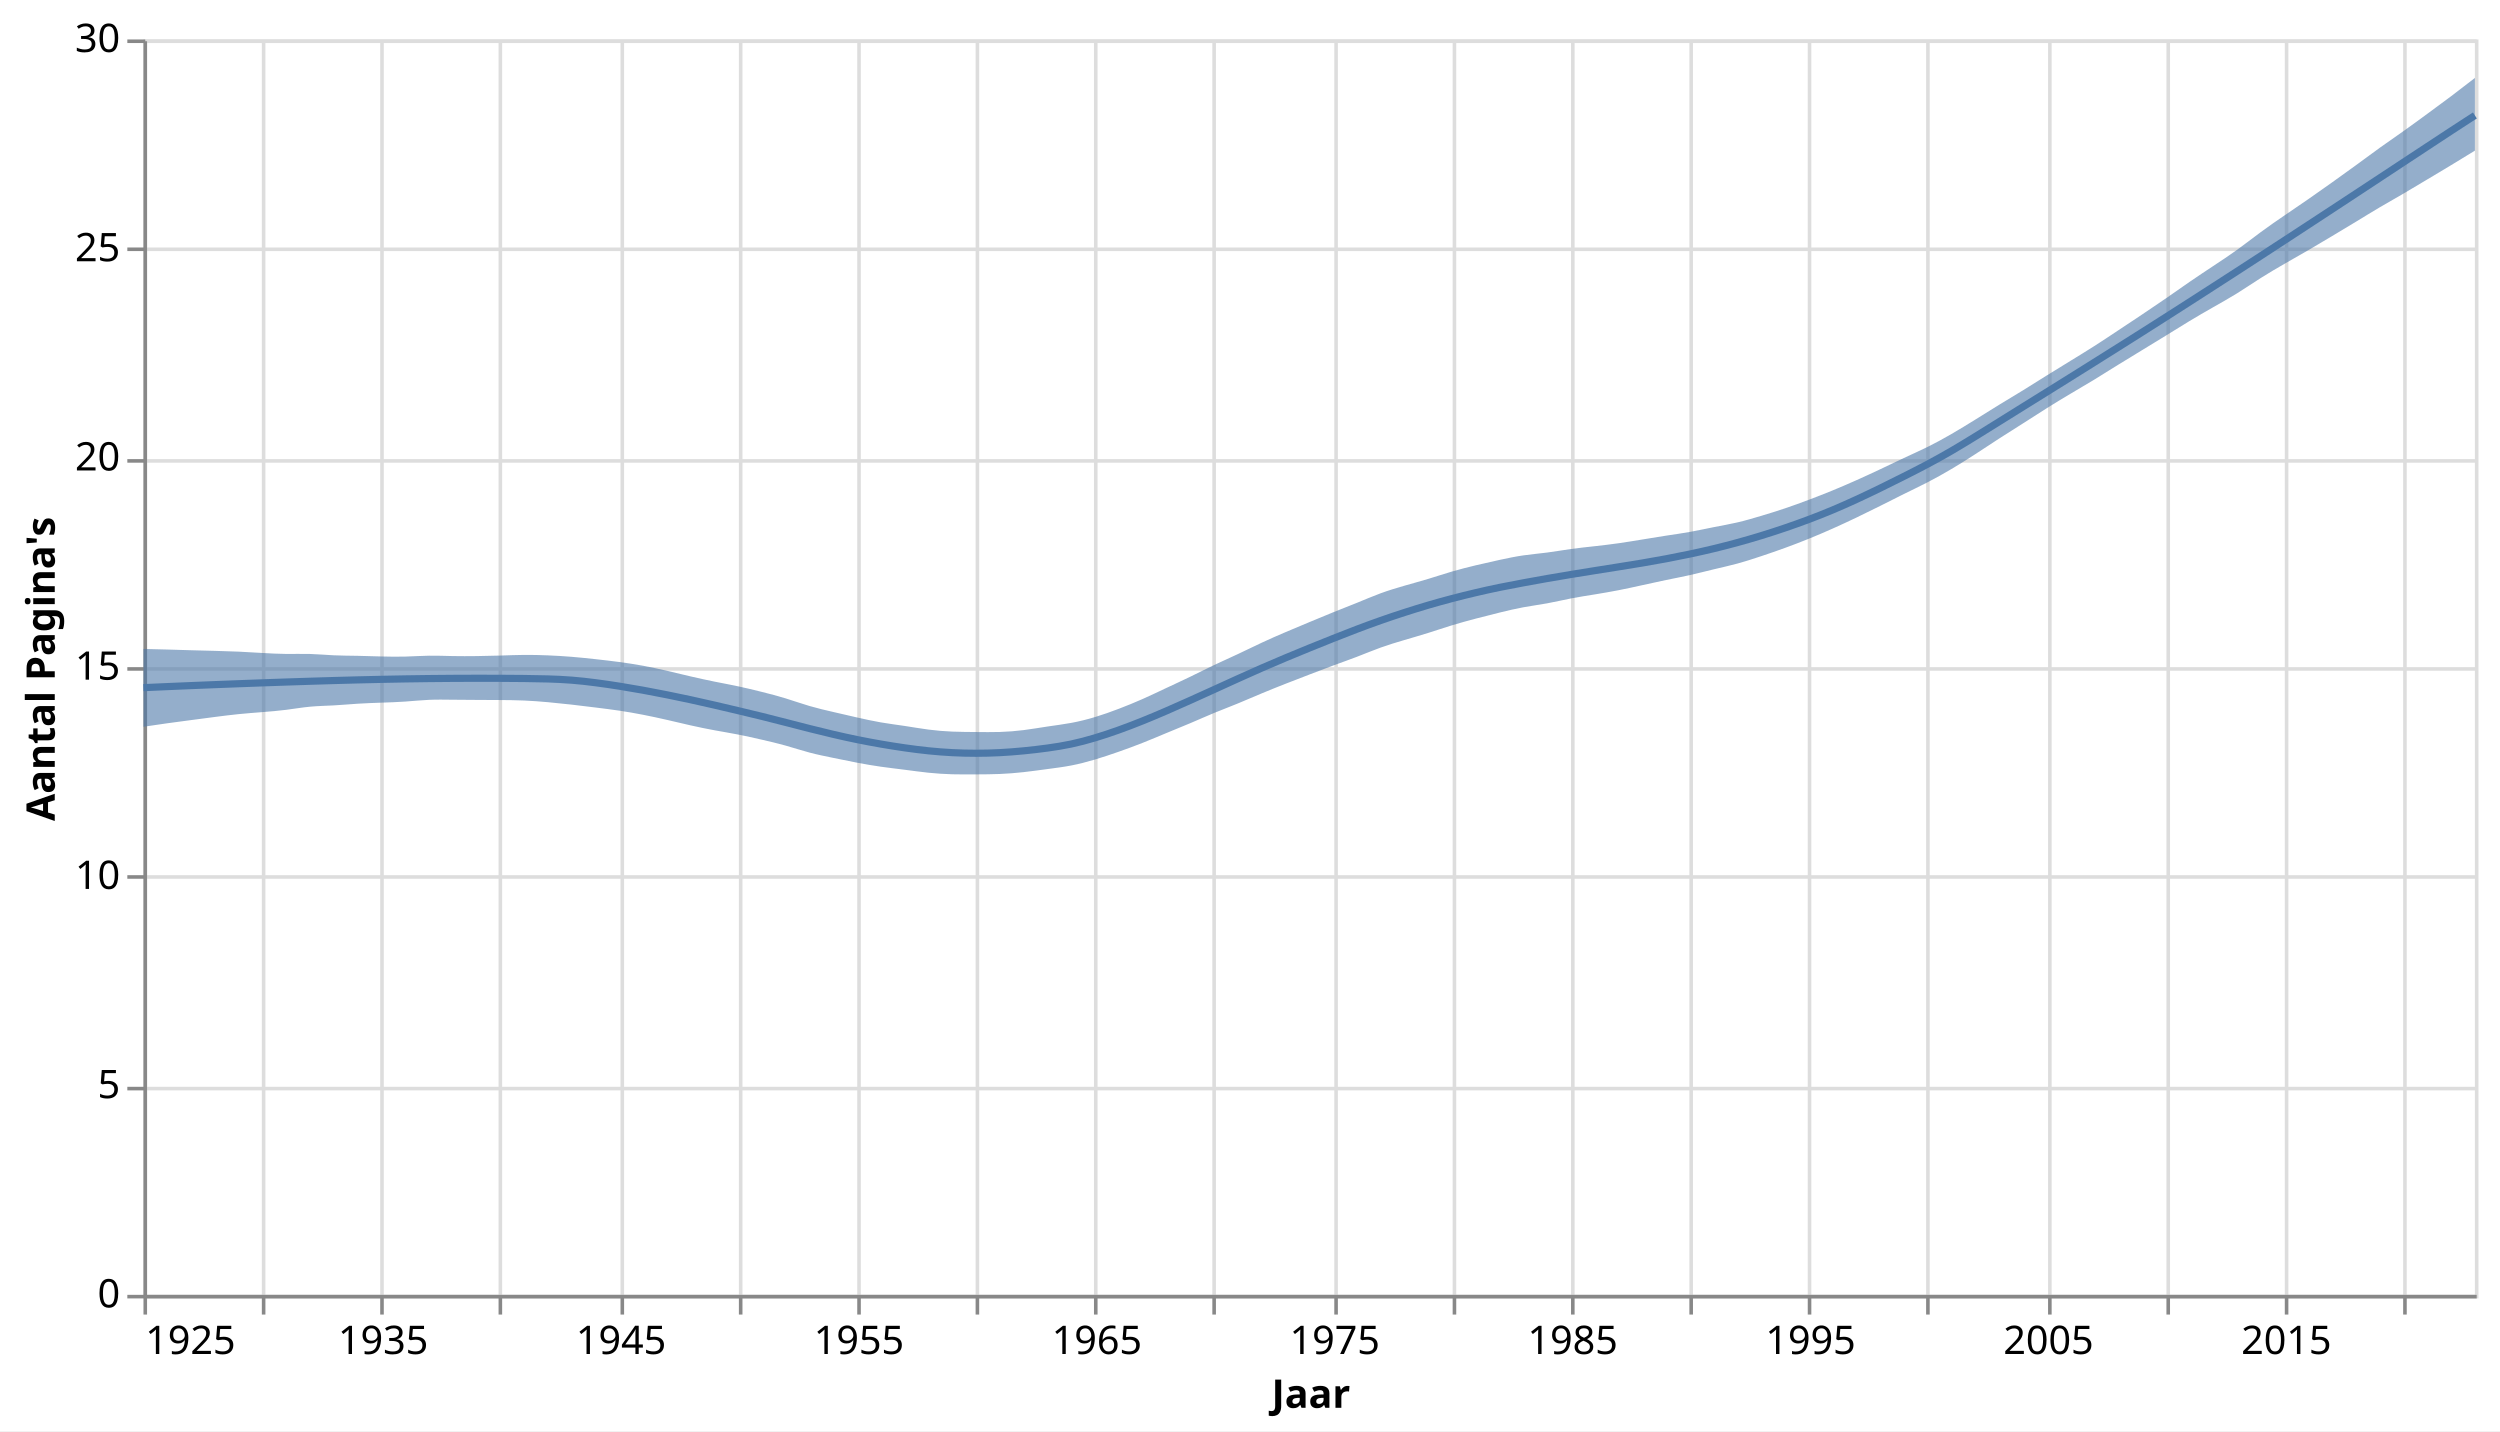
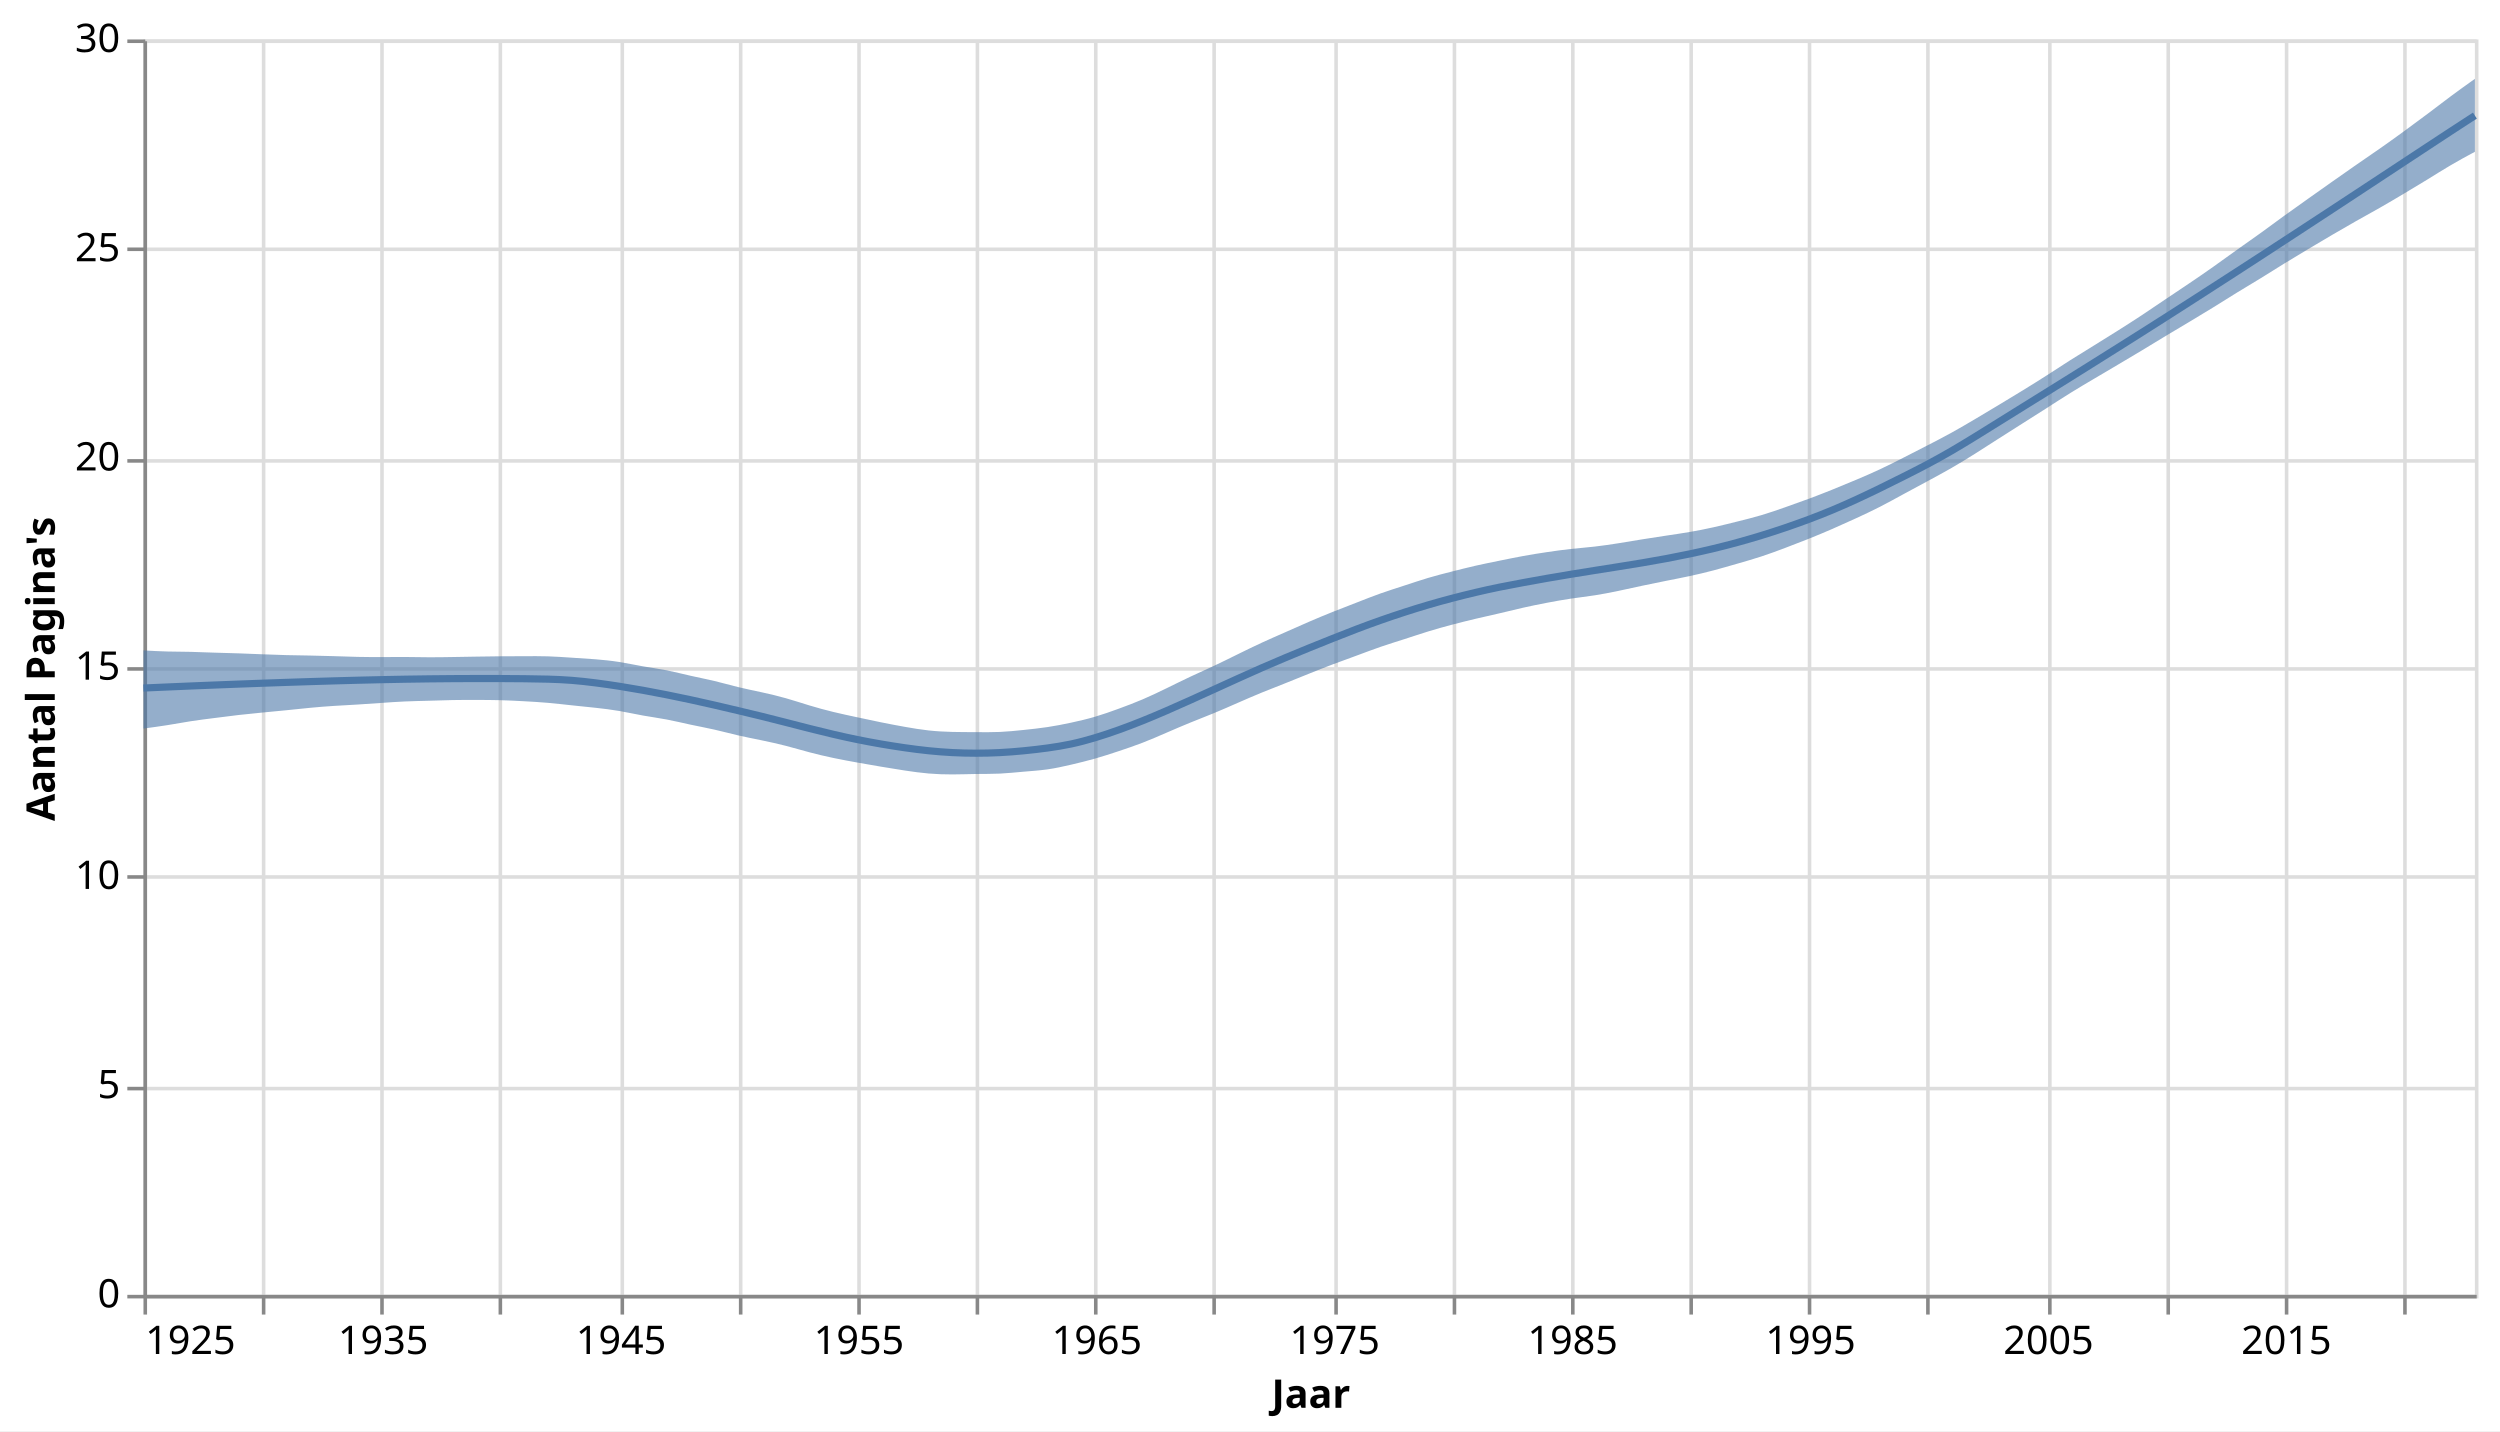
<svg xmlns="http://www.w3.org/2000/svg" version="1.1" class="marks" width="697" height="399" viewBox="0 0 697 399">
  <rect width="697" height="399" fill="white" />
  <g fill="none" stroke-miterlimit="10" transform="translate(40,11)">
    <g class="mark-group role-frame root" role="graphics-object" aria-roledescription="group mark container">
      <g transform="translate(0,0)">
        <path class="background" aria-hidden="true" d="M0.5,0.5h650v350h-650Z" stroke="#ddd" />
        <g>
          <g class="mark-group role-axis" aria-hidden="true">
            <g transform="translate(0.5,350.5)">
              <path class="background" aria-hidden="true" d="M0,0h0v0h0Z" pointer-events="none" />
              <g>
                <g class="mark-rule role-axis-grid" pointer-events="none">
                  <line transform="translate(0,-350)" x2="0" y2="350" stroke="#ddd" stroke-width="1" opacity="1" />
                  <line transform="translate(33,-350)" x2="0" y2="350" stroke="#ddd" stroke-width="1" opacity="1" />
                  <line transform="translate(66,-350)" x2="0" y2="350" stroke="#ddd" stroke-width="1" opacity="1" />
                  <line transform="translate(99,-350)" x2="0" y2="350" stroke="#ddd" stroke-width="1" opacity="1" />
                  <line transform="translate(133,-350)" x2="0" y2="350" stroke="#ddd" stroke-width="1" opacity="1" />
                  <line transform="translate(166,-350)" x2="0" y2="350" stroke="#ddd" stroke-width="1" opacity="1" />
                  <line transform="translate(199,-350)" x2="0" y2="350" stroke="#ddd" stroke-width="1" opacity="1" />
                  <line transform="translate(232,-350)" x2="0" y2="350" stroke="#ddd" stroke-width="1" opacity="1" />
                  <line transform="translate(265,-350)" x2="0" y2="350" stroke="#ddd" stroke-width="1" opacity="1" />
                  <line transform="translate(298,-350)" x2="0" y2="350" stroke="#ddd" stroke-width="1" opacity="1" />
                  <line transform="translate(332,-350)" x2="0" y2="350" stroke="#ddd" stroke-width="1" opacity="1" />
                  <line transform="translate(365,-350)" x2="0" y2="350" stroke="#ddd" stroke-width="1" opacity="1" />
                  <line transform="translate(398,-350)" x2="0" y2="350" stroke="#ddd" stroke-width="1" opacity="1" />
                  <line transform="translate(431,-350)" x2="0" y2="350" stroke="#ddd" stroke-width="1" opacity="1" />
                  <line transform="translate(464,-350)" x2="0" y2="350" stroke="#ddd" stroke-width="1" opacity="1" />
                  <line transform="translate(497,-350)" x2="0" y2="350" stroke="#ddd" stroke-width="1" opacity="1" />
                  <line transform="translate(531,-350)" x2="0" y2="350" stroke="#ddd" stroke-width="1" opacity="1" />
                  <line transform="translate(564,-350)" x2="0" y2="350" stroke="#ddd" stroke-width="1" opacity="1" />
                  <line transform="translate(597,-350)" x2="0" y2="350" stroke="#ddd" stroke-width="1" opacity="1" />
                  <line transform="translate(630,-350)" x2="0" y2="350" stroke="#ddd" stroke-width="1" opacity="1" />
                </g>
              </g>
              <path class="foreground" aria-hidden="true" d="" pointer-events="none" display="none" />
            </g>
          </g>
          <g class="mark-group role-axis" aria-hidden="true">
            <g transform="translate(0.5,0.5)">
              <path class="background" aria-hidden="true" d="M0,0h0v0h0Z" pointer-events="none" />
              <g>
                <g class="mark-rule role-axis-grid" pointer-events="none">
                  <line transform="translate(0,350)" x2="650" y2="0" stroke="#ddd" stroke-width="1" opacity="1" />
                  <line transform="translate(0,292)" x2="650" y2="0" stroke="#ddd" stroke-width="1" opacity="1" />
                  <line transform="translate(0,233)" x2="650" y2="0" stroke="#ddd" stroke-width="1" opacity="1" />
                  <line transform="translate(0,175)" x2="650" y2="0" stroke="#ddd" stroke-width="1" opacity="1" />
                  <line transform="translate(0,117)" x2="650" y2="0" stroke="#ddd" stroke-width="1" opacity="1" />
                  <line transform="translate(0,58)" x2="650" y2="0" stroke="#ddd" stroke-width="1" opacity="1" />
                  <line transform="translate(0,0)" x2="650" y2="0" stroke="#ddd" stroke-width="1" opacity="1" />
                </g>
              </g>
              <path class="foreground" aria-hidden="true" d="" pointer-events="none" display="none" />
            </g>
          </g>
          <g class="mark-group role-axis" role="graphics-symbol" aria-roledescription="axis" aria-label="X-axis titled 'Jaar' for a time scale with values from Thursday, 01 January 1925, 12:00:00 AM to Sunday, 01 January 2023, 12:00:00 AM">
            <g transform="translate(0.5,350.5)">
              <path class="background" aria-hidden="true" d="M0,0h0v0h0Z" pointer-events="none" />
              <g>
                <g class="mark-rule role-axis-tick" pointer-events="none">
                  <line transform="translate(0,0)" x2="0" y2="5" stroke="#888" stroke-width="1" opacity="1" />
                  <line transform="translate(33,0)" x2="0" y2="5" stroke="#888" stroke-width="1" opacity="1" />
                  <line transform="translate(66,0)" x2="0" y2="5" stroke="#888" stroke-width="1" opacity="1" />
                  <line transform="translate(99,0)" x2="0" y2="5" stroke="#888" stroke-width="1" opacity="1" />
                  <line transform="translate(133,0)" x2="0" y2="5" stroke="#888" stroke-width="1" opacity="1" />
                  <line transform="translate(166,0)" x2="0" y2="5" stroke="#888" stroke-width="1" opacity="1" />
                  <line transform="translate(199,0)" x2="0" y2="5" stroke="#888" stroke-width="1" opacity="1" />
                  <line transform="translate(232,0)" x2="0" y2="5" stroke="#888" stroke-width="1" opacity="1" />
                  <line transform="translate(265,0)" x2="0" y2="5" stroke="#888" stroke-width="1" opacity="1" />
                  <line transform="translate(298,0)" x2="0" y2="5" stroke="#888" stroke-width="1" opacity="1" />
                  <line transform="translate(332,0)" x2="0" y2="5" stroke="#888" stroke-width="1" opacity="1" />
                  <line transform="translate(365,0)" x2="0" y2="5" stroke="#888" stroke-width="1" opacity="1" />
                  <line transform="translate(398,0)" x2="0" y2="5" stroke="#888" stroke-width="1" opacity="1" />
                  <line transform="translate(431,0)" x2="0" y2="5" stroke="#888" stroke-width="1" opacity="1" />
                  <line transform="translate(464,0)" x2="0" y2="5" stroke="#888" stroke-width="1" opacity="1" />
                  <line transform="translate(497,0)" x2="0" y2="5" stroke="#888" stroke-width="1" opacity="1" />
                  <line transform="translate(531,0)" x2="0" y2="5" stroke="#888" stroke-width="1" opacity="1" />
                  <line transform="translate(564,0)" x2="0" y2="5" stroke="#888" stroke-width="1" opacity="1" />
                  <line transform="translate(597,0)" x2="0" y2="5" stroke="#888" stroke-width="1" opacity="1" />
                  <line transform="translate(630,0)" x2="0" y2="5" stroke="#888" stroke-width="1" opacity="1" />
                </g>
                <g class="mark-text role-axis-label" pointer-events="none">
                  <text text-anchor="start" transform="translate(0,16)" font-family="sans-serif" font-size="11px" fill="#000" opacity="1">1925</text>
                  <text text-anchor="middle" transform="translate(33.15923,16)" font-family="sans-serif" font-size="11px" fill="#000" opacity="0">1930</text>
                  <text text-anchor="middle" transform="translate(66.31845,16)" font-family="sans-serif" font-size="11px" fill="#000" opacity="1">1935</text>
                  <text text-anchor="middle" transform="translate(99.47768,16)" font-family="sans-serif" font-size="11px" fill="#000" opacity="0">1940</text>
                  <text text-anchor="middle" transform="translate(132.6543,16)" font-family="sans-serif" font-size="11px" fill="#000" opacity="1">1945</text>
                  <text text-anchor="middle" transform="translate(165.8135,16)" font-family="sans-serif" font-size="11px" fill="#000" opacity="0">1950</text>
                  <text text-anchor="middle" transform="translate(198.9728,16)" font-family="sans-serif" font-size="11px" fill="#000" opacity="1">1955</text>
                  <text text-anchor="middle" transform="translate(232.132,16)" font-family="sans-serif" font-size="11px" fill="#000" opacity="0">1960</text>
                  <text text-anchor="middle" transform="translate(265.3094,16)" font-family="sans-serif" font-size="11px" fill="#000" opacity="1">1965</text>
                  <text text-anchor="middle" transform="translate(298.4686,16)" font-family="sans-serif" font-size="11px" fill="#000" opacity="0">1970</text>
                  <text text-anchor="middle" transform="translate(331.6278,16)" font-family="sans-serif" font-size="11px" fill="#000" opacity="1">1975</text>
                  <text text-anchor="middle" transform="translate(364.7871,16)" font-family="sans-serif" font-size="11px" fill="#000" opacity="0">1980</text>
                  <text text-anchor="middle" transform="translate(397.9644,16)" font-family="sans-serif" font-size="11px" fill="#000" opacity="1">1985</text>
                  <text text-anchor="middle" transform="translate(431.1237,16)" font-family="sans-serif" font-size="11px" fill="#000" opacity="0">1990</text>
                  <text text-anchor="middle" transform="translate(464.2829,16)" font-family="sans-serif" font-size="11px" fill="#000" opacity="1">1995</text>
                  <text text-anchor="middle" transform="translate(497.4421,16)" font-family="sans-serif" font-size="11px" fill="#000" opacity="0">2000</text>
                  <text text-anchor="middle" transform="translate(530.6195,16)" font-family="sans-serif" font-size="11px" fill="#000" opacity="1">2005</text>
                  <text text-anchor="middle" transform="translate(563.7787,16)" font-family="sans-serif" font-size="11px" fill="#000" opacity="0">2010</text>
                  <text text-anchor="middle" transform="translate(596.938,16)" font-family="sans-serif" font-size="11px" fill="#000" opacity="1">2015</text>
                  <text text-anchor="middle" transform="translate(630.0972,16)" font-family="sans-serif" font-size="11px" fill="#000" opacity="0">2020</text>
                </g>
                <g class="mark-rule role-axis-domain" pointer-events="none">
                  <line transform="translate(0,0)" x2="650" y2="0" stroke="#888" stroke-width="1" opacity="1" />
                </g>
                <g class="mark-text role-axis-title" pointer-events="none">
                  <text text-anchor="middle" transform="translate(325,31)" font-family="sans-serif" font-size="11px" font-weight="bold" fill="#000" opacity="1">Jaar</text>
                </g>
              </g>
              <path class="foreground" aria-hidden="true" d="" pointer-events="none" display="none" />
            </g>
          </g>
          <g class="mark-group role-axis" role="graphics-symbol" aria-roledescription="axis" aria-label="Y-axis titled 'Aantal Pagina's' for a linear scale with values from 0 to 30">
            <g transform="translate(0.5,0.5)">
              <path class="background" aria-hidden="true" d="M0,0h0v0h0Z" pointer-events="none" />
              <g>
                <g class="mark-rule role-axis-tick" pointer-events="none">
                  <line transform="translate(0,350)" x2="-5" y2="0" stroke="#888" stroke-width="1" opacity="1" />
                  <line transform="translate(0,292)" x2="-5" y2="0" stroke="#888" stroke-width="1" opacity="1" />
                  <line transform="translate(0,233)" x2="-5" y2="0" stroke="#888" stroke-width="1" opacity="1" />
                  <line transform="translate(0,175)" x2="-5" y2="0" stroke="#888" stroke-width="1" opacity="1" />
                  <line transform="translate(0,117)" x2="-5" y2="0" stroke="#888" stroke-width="1" opacity="1" />
                  <line transform="translate(0,58)" x2="-5" y2="0" stroke="#888" stroke-width="1" opacity="1" />
                  <line transform="translate(0,0)" x2="-5" y2="0" stroke="#888" stroke-width="1" opacity="1" />
                </g>
                <g class="mark-text role-axis-label" pointer-events="none">
                  <text text-anchor="end" transform="translate(-7,353)" font-family="sans-serif" font-size="11px" fill="#000" opacity="1">0</text>
                  <text text-anchor="end" transform="translate(-7,294.6667)" font-family="sans-serif" font-size="11px" fill="#000" opacity="1">5</text>
                  <text text-anchor="end" transform="translate(-7,236.3333)" font-family="sans-serif" font-size="11px" fill="#000" opacity="1">10</text>
                  <text text-anchor="end" transform="translate(-7,178)" font-family="sans-serif" font-size="11px" fill="#000" opacity="1">15</text>
                  <text text-anchor="end" transform="translate(-7,119.6667)" font-family="sans-serif" font-size="11px" fill="#000" opacity="1">20</text>
                  <text text-anchor="end" transform="translate(-7,61.33333)" font-family="sans-serif" font-size="11px" fill="#000" opacity="1">25</text>
                  <text text-anchor="end" transform="translate(-7,3)" font-family="sans-serif" font-size="11px" fill="#000" opacity="1">30</text>
                </g>
                <g class="mark-rule role-axis-domain" pointer-events="none">
                  <line transform="translate(0,350)" x2="0" y2="-350" stroke="#888" stroke-width="1" opacity="1" />
                </g>
                <g class="mark-text role-axis-title" pointer-events="none">
                  <text text-anchor="middle" transform="translate(-23.23535,175) rotate(-90) translate(0,-2)" font-family="sans-serif" font-size="11px" font-weight="bold" fill="#000" opacity="1">Aantal Pagina's</text>
                </g>
              </g>
              <path class="foreground" aria-hidden="true" d="" pointer-events="none" display="none" />
            </g>
          </g>
-           <g class="mark-area role-mark layer_0_marks" role="graphics-object" aria-roledescription="area mark container">
-             <path aria-label="Jaar: Jan 01, 1925; ll: 13.5751398977; ul: 15.4348655075" role="graphics-symbol" aria-roledescription="area mark" d="M0,191.623L1.105,191.458C2.209,191.292,4.419,190.961,6.628,190.651C8.838,190.342,11.047,190.054,13.256,189.763C15.466,189.472,17.675,189.178,19.888,188.89C22.1,188.603,24.316,188.322,26.528,188.099C28.74,187.876,30.95,187.71,33.159,187.535C35.369,187.361,37.578,187.178,39.787,186.897C41.997,186.616,44.206,186.237,46.419,186.029C48.631,185.82,50.847,185.783,53.059,185.663C55.271,185.542,57.481,185.339,59.69,185.197C61.9,185.056,64.109,184.978,66.318,184.902C68.528,184.826,70.737,184.753,72.95,184.6C75.162,184.446,77.378,184.213,79.59,184.116C81.802,184.019,84.012,184.06,86.221,184.086C88.431,184.113,90.64,184.125,92.849,184.136C95.059,184.146,97.268,184.155,99.48,184.171C101.693,184.187,103.908,184.21,106.12,184.306C108.332,184.402,110.541,184.57,112.751,184.769C114.96,184.968,117.17,185.198,119.38,185.451C121.589,185.703,123.799,185.978,126.011,186.252C128.223,186.526,130.439,186.799,132.651,187.129C134.864,187.46,137.073,187.847,139.283,188.278C141.492,188.709,143.701,189.185,145.911,189.691C148.12,190.198,150.33,190.736,152.542,191.233C154.754,191.73,156.97,192.187,159.182,192.596C161.395,193.004,163.604,193.365,165.814,193.795C168.023,194.226,170.232,194.726,172.442,195.235C174.651,195.743,176.861,196.26,179.073,196.883C181.285,197.506,183.501,198.235,185.713,198.822C187.926,199.409,190.135,199.853,192.345,200.306C194.554,200.759,196.763,201.222,198.973,201.643C201.182,202.064,203.392,202.444,205.604,202.76C207.816,203.075,210.032,203.326,212.244,203.61C214.457,203.893,216.666,204.21,218.876,204.438C221.085,204.667,223.294,204.808,225.504,204.869C227.713,204.93,229.923,204.911,232.135,204.899C234.347,204.886,236.563,204.879,238.775,204.785C240.988,204.692,243.197,204.513,245.407,204.267C247.616,204.021,249.825,203.708,252.035,203.414C254.244,203.119,256.454,202.844,258.666,202.416C260.878,201.989,263.094,201.409,265.306,200.747C267.519,200.086,269.728,199.343,271.938,198.567C274.147,197.791,276.356,196.983,278.566,196.107C280.775,195.231,282.985,194.287,285.197,193.371C287.409,192.455,289.625,191.567,291.837,190.628C294.05,189.69,296.259,188.7,298.469,187.786C300.678,186.872,302.887,186.034,305.097,185.132C307.306,184.229,309.516,183.262,311.728,182.335C313.94,181.407,316.156,180.518,318.368,179.651C320.581,178.783,322.79,177.937,325,177.087C327.209,176.236,329.418,175.38,331.628,174.567C333.837,173.754,336.047,172.984,338.259,172.134C340.472,171.284,342.687,170.354,344.899,169.556C347.112,168.759,349.321,168.093,351.531,167.443C353.74,166.794,355.949,166.159,358.159,165.466C360.368,164.773,362.578,164.022,364.79,163.344C367.003,162.665,369.218,162.06,371.43,161.477C373.643,160.894,375.852,160.334,378.062,159.791C380.271,159.248,382.48,158.722,384.69,158.314C386.899,157.907,389.109,157.619,391.321,157.213C393.534,156.807,395.749,156.283,397.961,155.852C400.174,155.422,402.383,155.085,404.593,154.727C406.802,154.368,409.011,153.99,411.221,153.558C413.43,153.126,415.64,152.641,417.852,152.151C420.065,151.66,422.28,151.164,424.492,150.708C426.705,150.253,428.914,149.837,431.124,149.341C433.333,148.844,435.542,148.267,437.752,147.738C439.961,147.209,442.171,146.728,444.383,146.126C446.596,145.525,448.811,144.804,451.023,144.063C453.236,143.322,455.445,142.562,457.655,141.758C459.864,140.954,462.073,140.106,464.283,139.209C466.492,138.313,468.702,137.368,470.914,136.382C473.127,135.395,475.342,134.367,477.554,133.309C479.767,132.251,481.976,131.163,484.186,130.054C486.395,128.944,488.605,127.812,490.814,126.723C493.023,125.634,495.233,124.587,497.445,123.444C499.658,122.302,501.873,121.063,504.085,119.751C506.298,118.439,508.507,117.053,510.717,115.619C512.926,114.186,515.136,112.705,517.345,111.277C519.554,109.848,521.764,108.473,523.976,107.064C526.189,105.656,528.404,104.214,530.616,102.824C532.829,101.434,535.038,100.095,537.248,98.783C539.457,97.472,541.667,96.188,543.876,94.844C546.085,93.499,548.295,92.094,550.507,90.72C552.72,89.347,554.935,88.006,557.148,86.663C559.36,85.319,561.569,83.972,563.779,82.607C565.988,81.242,568.198,79.857,570.407,78.525C572.616,77.193,574.826,75.912,577.038,74.654C579.251,73.396,581.466,72.16,583.679,70.787C585.891,69.414,588.1,67.905,590.31,66.504C592.519,65.103,594.729,63.811,596.938,62.541C599.147,61.271,601.357,60.024,603.569,58.738C605.782,57.452,607.997,56.127,610.21,54.805C612.422,53.483,614.631,52.164,616.841,50.819C619.05,49.474,621.26,48.104,623.469,46.801C625.678,45.497,627.888,44.26,630.1,42.971C632.313,41.683,634.528,40.342,636.741,39.016C638.953,37.69,641.162,36.379,643.372,35.045C645.581,33.711,647.791,32.354,648.895,31.676L650,30.997L650,10.729L648.895,11.586C647.791,12.444,645.581,14.159,643.372,15.824C641.162,17.49,638.953,19.106,636.741,20.728C634.528,22.349,632.313,23.975,630.1,25.544C627.888,27.113,625.678,28.625,623.469,30.209C621.26,31.792,619.05,33.446,616.841,35.063C614.631,36.68,612.422,38.26,610.21,39.834C607.997,41.409,605.782,42.979,603.569,44.512C601.357,46.045,599.147,47.54,596.938,49.049C594.729,50.558,592.519,52.08,590.31,53.708C588.1,55.336,585.891,57.069,583.679,58.663C581.466,60.257,579.251,61.712,577.038,63.173C574.826,64.634,572.616,66.101,570.407,67.62C568.198,69.139,565.988,70.71,563.779,72.238C561.569,73.767,559.36,75.251,557.148,76.728C554.935,78.204,552.72,79.671,550.507,81.14C548.295,82.609,546.085,84.08,543.876,85.492C541.667,86.903,539.457,88.256,537.248,89.607C535.038,90.958,532.829,92.308,530.616,93.689C528.404,95.07,526.189,96.482,523.976,97.842C521.764,99.202,519.554,100.51,517.345,101.862C515.136,103.214,512.926,104.611,510.717,105.985C508.507,107.358,506.298,108.71,504.085,109.991C501.873,111.273,499.658,112.485,497.445,113.581C495.233,114.676,493.023,115.656,490.814,116.684C488.605,117.712,486.395,118.788,484.186,119.836C481.976,120.883,479.767,121.901,477.554,122.888C475.342,123.876,473.127,124.832,470.914,125.741C468.702,126.65,466.492,127.511,464.283,128.345C462.073,129.179,459.864,129.985,457.655,130.73C455.445,131.474,453.236,132.157,451.023,132.822C448.811,133.487,446.596,134.135,444.383,134.649C442.171,135.162,439.961,135.543,437.752,135.979C435.542,136.415,433.333,136.905,431.124,137.303C428.914,137.7,426.705,138.004,424.492,138.342C422.28,138.679,420.065,139.049,417.852,139.416C415.64,139.783,413.43,140.147,411.221,140.461C409.011,140.775,406.802,141.039,404.593,141.284C402.383,141.53,400.174,141.756,397.961,142.065C395.749,142.374,393.534,142.765,391.321,143.052C389.109,143.339,386.899,143.522,384.69,143.844C382.48,144.166,380.271,144.626,378.062,145.106C375.852,145.585,373.643,146.083,371.43,146.613C369.218,147.142,367.003,147.704,364.79,148.352C362.578,149.001,360.368,149.737,358.159,150.404C355.949,151.071,353.74,151.67,351.531,152.303C349.321,152.936,347.112,153.604,344.899,154.417C342.687,155.23,340.472,156.187,338.259,157.09C336.047,157.993,333.837,158.841,331.628,159.729C329.418,160.618,327.209,161.546,325,162.47C322.79,163.394,320.581,164.314,318.368,165.258C316.156,166.203,313.94,167.172,311.728,168.205C309.516,169.237,307.306,170.333,305.097,171.367C302.887,172.402,300.678,173.374,298.469,174.424C296.259,175.475,294.05,176.604,291.837,177.675C289.625,178.746,287.409,179.76,285.197,180.798C282.985,181.837,280.775,182.9,278.566,183.881C276.356,184.861,274.147,185.759,271.938,186.604C269.728,187.449,267.519,188.24,265.306,188.91C263.094,189.581,260.878,190.131,258.666,190.542C256.454,190.953,254.244,191.225,252.035,191.555C249.825,191.884,247.616,192.27,245.407,192.55C243.197,192.83,240.988,193.004,238.775,193.073C236.563,193.143,234.347,193.108,232.135,193.089C229.923,193.069,227.713,193.065,225.504,192.972C223.294,192.879,221.085,192.698,218.876,192.41C216.666,192.123,214.457,191.73,212.244,191.396C210.032,191.062,207.816,190.787,205.604,190.406C203.392,190.024,201.182,189.536,198.973,189.035C196.763,188.534,194.554,188.02,192.345,187.508C190.135,186.996,187.926,186.486,185.713,185.837C183.501,185.188,181.285,184.402,179.073,183.721C176.861,183.041,174.651,182.468,172.442,181.913C170.232,181.359,168.023,180.824,165.814,180.353C163.604,179.882,161.395,179.475,159.182,179.029C156.97,178.582,154.754,178.096,152.542,177.58C150.33,177.064,148.12,176.518,145.911,176.007C143.701,175.496,141.492,175.019,139.283,174.611C137.073,174.203,134.864,173.864,132.651,173.568C130.439,173.271,128.223,173.017,126.011,172.774C123.799,172.531,121.589,172.299,119.38,172.118C117.17,171.937,114.96,171.808,112.751,171.716C110.541,171.624,108.332,171.569,106.12,171.588C103.908,171.607,101.693,171.7,99.48,171.771C97.268,171.842,95.059,171.89,92.849,171.918C90.64,171.946,88.431,171.954,86.221,171.911C84.012,171.868,81.802,171.775,79.59,171.808C77.378,171.84,75.162,171.998,72.95,172.057C70.737,172.117,68.528,172.079,66.318,172.021C64.109,171.962,61.9,171.882,59.69,171.842C57.481,171.802,55.271,171.801,53.059,171.698C50.847,171.595,48.631,171.389,46.419,171.325C44.206,171.262,41.997,171.339,39.787,171.318C37.578,171.297,35.369,171.177,33.159,171.048C30.95,170.919,28.74,170.779,26.528,170.679C24.316,170.579,22.1,170.518,19.888,170.46C17.675,170.403,15.466,170.349,13.256,170.286C11.047,170.223,8.838,170.151,6.628,170.09C4.419,170.028,2.209,169.977,1.105,169.952L0,169.927Z" fill="#4c78a8" opacity="0.6" />
+           <g class="mark-area role-mark layer_0_marks" role="graphics-symbol" aria-roledescription="area mark container">
+             <path d="M0,192.116L1.105,191.97C2.209,191.823,4.419,191.53,6.628,191.176C8.838,190.823,11.047,190.409,13.256,190.067C15.466,189.725,17.675,189.455,19.888,189.173C22.1,188.891,24.316,188.599,26.528,188.343C28.74,188.088,30.95,187.87,33.159,187.659C35.369,187.448,37.578,187.244,39.787,187.02C41.997,186.796,44.206,186.552,46.419,186.341C48.631,186.13,50.847,185.953,53.059,185.81C55.271,185.668,57.481,185.56,59.69,185.426C61.9,185.292,64.109,185.132,66.318,184.975C68.528,184.817,70.737,184.662,72.95,184.565C75.162,184.467,77.378,184.427,79.59,184.365C81.802,184.303,84.012,184.219,86.221,184.177C88.431,184.135,90.64,184.136,92.849,184.14C95.059,184.145,97.268,184.153,99.48,184.213C101.693,184.273,103.908,184.385,106.12,184.506C108.332,184.627,110.541,184.756,112.751,184.95C114.96,185.144,117.17,185.403,119.38,185.639C121.589,185.875,123.799,186.088,126.011,186.329C128.223,186.57,130.439,186.838,132.651,187.22C134.864,187.602,137.073,188.098,139.283,188.493C141.492,188.889,143.701,189.185,145.911,189.604C148.12,190.022,150.33,190.564,152.542,191.038C154.754,191.511,156.97,191.917,159.182,192.418C161.395,192.92,163.604,193.518,165.814,194.029C168.023,194.541,170.232,194.965,172.442,195.421C174.651,195.876,176.861,196.362,179.073,196.934C181.285,197.505,183.501,198.162,185.713,198.75C187.926,199.338,190.135,199.856,192.345,200.32C194.554,200.783,196.763,201.191,198.973,201.588C201.182,201.984,203.392,202.37,205.604,202.745C207.816,203.12,210.032,203.483,212.244,203.818C214.457,204.154,216.666,204.46,218.876,204.651C221.085,204.841,223.294,204.916,225.504,204.91C227.713,204.905,229.923,204.819,232.135,204.789C234.347,204.759,236.563,204.786,238.775,204.68C240.988,204.574,243.197,204.336,245.407,204.147C247.616,203.957,249.825,203.816,252.035,203.501C254.244,203.187,256.454,202.699,258.666,202.183C260.878,201.668,263.094,201.124,265.306,200.493C267.519,199.861,269.728,199.141,271.938,198.406C274.147,197.671,276.356,196.921,278.566,196.066C280.775,195.21,282.985,194.249,285.197,193.289C287.409,192.33,289.625,191.372,291.837,190.471C294.05,189.569,296.259,188.725,298.469,187.813C300.678,186.901,302.887,185.923,305.097,184.953C307.306,183.984,309.516,183.023,311.728,182.115C313.94,181.208,316.156,180.354,318.368,179.476C320.581,178.597,322.79,177.695,325,176.805C327.209,175.915,329.418,175.037,331.628,174.205C333.837,173.373,336.047,172.587,338.259,171.77C340.472,170.953,342.687,170.104,344.899,169.342C347.112,168.58,349.321,167.905,351.531,167.194C353.74,166.482,355.949,165.735,358.159,165.055C360.368,164.374,362.578,163.759,364.79,163.174C367.003,162.588,369.218,162.032,371.43,161.512C373.643,160.992,375.852,160.509,378.062,159.991C380.271,159.473,382.48,158.919,384.69,158.419C386.899,157.919,389.109,157.473,391.321,157.05C393.534,156.627,395.749,156.228,397.961,155.901C400.174,155.574,402.383,155.319,404.593,154.976C406.802,154.633,409.011,154.203,411.221,153.739C413.43,153.275,415.64,152.779,417.852,152.304C420.065,151.829,422.28,151.377,424.492,150.939C426.705,150.501,428.914,150.077,431.124,149.602C433.333,149.128,435.542,148.602,437.752,148.016C439.961,147.431,442.171,146.786,444.383,146.148C446.596,145.51,448.811,144.88,451.023,144.155C453.236,143.431,455.445,142.613,457.655,141.779C459.864,140.946,462.073,140.097,464.283,139.211C466.492,138.325,468.702,137.4,470.914,136.438C473.127,135.475,475.342,134.475,477.554,133.455C479.767,132.435,481.976,131.397,484.186,130.265C486.395,129.133,488.605,127.908,490.814,126.704C493.023,125.499,495.233,124.315,497.445,123.126C499.658,121.936,501.873,120.74,504.085,119.467C506.298,118.193,508.507,116.842,510.717,115.449C512.926,114.056,515.136,112.622,517.345,111.205C519.554,109.789,521.764,108.391,523.976,106.993C526.189,105.595,528.404,104.196,530.616,102.777C532.829,101.357,535.038,99.916,537.248,98.545C539.457,97.174,541.667,95.874,543.876,94.57C546.085,93.267,548.295,91.961,550.507,90.653C552.72,89.346,554.935,88.037,557.148,86.702C559.36,85.367,561.569,84.004,563.779,82.672C565.988,81.34,568.198,80.038,570.407,78.723C572.616,77.407,574.826,76.078,577.038,74.708C579.251,73.338,581.466,71.926,583.679,70.569C585.891,69.211,588.1,67.908,590.31,66.552C592.519,65.196,594.729,63.787,596.938,62.423C599.147,61.058,601.357,59.738,603.569,58.419C605.782,57.1,607.997,55.782,610.21,54.483C612.422,53.184,614.631,51.905,616.841,50.66C619.05,49.415,621.26,48.204,623.469,46.945C625.678,45.686,627.888,44.377,630.1,43.06C632.313,41.743,634.528,40.417,636.741,39.054C638.953,37.691,641.162,36.291,643.372,34.996C645.581,33.701,647.791,32.511,648.895,31.915L650,31.32L650,10.981L648.895,11.768C647.791,12.554,645.581,14.127,643.372,15.767C641.162,17.406,638.953,19.112,636.741,20.782C634.528,22.451,632.313,24.084,630.1,25.695C627.888,27.305,625.678,28.893,623.469,30.438C621.26,31.982,619.05,33.482,616.841,35.01C614.631,36.537,612.422,38.091,610.21,39.654C607.997,41.216,605.782,42.787,603.569,44.352C601.357,45.917,599.147,47.476,596.938,49.082C594.729,50.687,592.519,52.34,590.31,53.932C588.1,55.525,585.891,57.058,583.679,58.634C581.466,60.21,579.251,61.829,577.038,63.395C574.826,64.961,572.616,66.475,570.407,67.964C568.198,69.454,565.988,70.919,563.779,72.407C561.569,73.895,559.36,75.406,557.148,76.869C554.935,78.331,552.72,79.745,550.507,81.14C548.295,82.536,546.085,83.912,543.876,85.275C541.667,86.637,539.457,87.985,537.248,89.387C535.038,90.79,532.829,92.247,530.616,93.665C528.404,95.083,526.189,96.463,523.976,97.82C521.764,99.178,519.554,100.513,517.345,101.842C515.136,103.171,512.926,104.493,510.717,105.803C508.507,107.112,506.298,108.409,504.085,109.631C501.873,110.852,499.658,111.999,497.445,113.137C495.233,114.276,493.023,115.407,490.814,116.532C488.605,117.657,486.395,118.777,484.186,119.813C481.976,120.85,479.767,121.804,477.554,122.74C475.342,123.676,473.127,124.594,470.914,125.484C468.702,126.375,466.492,127.238,464.283,128.061C462.073,128.884,459.864,129.667,457.655,130.442C455.445,131.217,453.236,131.984,451.023,132.641C448.811,133.299,446.596,133.846,444.383,134.396C442.171,134.947,439.961,135.5,437.752,135.996C435.542,136.492,433.333,136.93,431.124,137.31C428.914,137.689,426.705,138.01,424.492,138.34C422.28,138.67,420.065,139.011,417.852,139.369C415.64,139.728,413.43,140.105,411.221,140.457C409.011,140.81,406.802,141.138,404.593,141.388C402.383,141.639,400.174,141.812,397.961,142.052C395.749,142.292,393.534,142.598,391.321,142.927C389.109,143.256,386.899,143.609,384.69,144.012C382.48,144.416,380.271,144.872,378.062,145.32C375.852,145.769,373.643,146.211,371.43,146.714C369.218,147.217,367.003,147.781,364.79,148.343C362.578,148.905,360.368,149.467,358.159,150.124C355.949,150.781,353.74,151.533,351.531,152.254C349.321,152.975,347.112,153.663,344.899,154.449C342.687,155.236,340.472,156.12,338.259,156.983C336.047,157.847,333.837,158.689,331.628,159.57C329.418,160.451,327.209,161.371,325,162.327C322.79,163.282,320.581,164.274,318.368,165.252C316.156,166.229,313.94,167.191,311.728,168.212C309.516,169.233,307.306,170.313,305.097,171.403C302.887,172.492,300.678,173.592,298.469,174.629C296.259,175.665,294.05,176.64,291.837,177.679C289.625,178.719,287.409,179.824,285.197,180.904C282.985,181.985,280.775,183.041,278.566,183.985C276.356,184.93,274.147,185.763,271.938,186.572C269.728,187.382,267.519,188.168,265.306,188.821C263.094,189.474,260.878,189.994,258.666,190.47C256.454,190.945,254.244,191.377,252.035,191.71C249.825,192.043,247.616,192.278,245.407,192.509C243.197,192.74,240.988,192.967,238.775,193.065C236.563,193.164,234.347,193.135,232.135,193.122C229.923,193.11,227.713,193.115,225.504,193.059C223.294,193.003,221.085,192.886,218.876,192.644C216.666,192.401,214.457,192.034,212.244,191.639C210.032,191.245,207.816,190.824,205.604,190.374C203.392,189.925,201.182,189.446,198.973,188.973C196.763,188.499,194.554,188.03,192.345,187.495C190.135,186.959,187.926,186.355,185.713,185.687C183.501,185.018,181.285,184.284,179.073,183.657C176.861,183.029,174.651,182.508,172.442,182.026C170.232,181.545,168.023,181.102,165.814,180.564C163.604,180.025,161.395,179.39,159.182,178.86C156.97,178.33,154.754,177.905,152.542,177.405C150.33,176.905,148.12,176.331,145.911,175.896C143.701,175.461,141.492,175.165,139.283,174.779C137.073,174.392,134.864,173.915,132.651,173.563C130.439,173.212,128.223,172.986,126.011,172.809C123.799,172.632,121.589,172.503,119.38,172.359C117.17,172.216,114.96,172.056,112.751,171.987C110.541,171.917,108.332,171.937,106.12,171.947C103.908,171.957,101.693,171.958,99.48,171.975C97.268,171.993,95.059,172.028,92.849,172.065C90.64,172.102,88.431,172.141,86.221,172.179C84.012,172.217,81.802,172.254,79.59,172.245C77.378,172.236,75.162,172.182,72.95,172.168C70.737,172.154,68.528,172.181,66.318,172.189C64.109,172.197,61.9,172.186,59.69,172.138C57.481,172.09,55.271,172.006,53.059,171.935C50.847,171.864,48.631,171.807,46.419,171.766C44.206,171.725,41.997,171.7,39.787,171.645C37.578,171.59,35.369,171.505,33.159,171.414C30.95,171.323,28.74,171.227,26.528,171.155C24.316,171.084,22.1,171.037,19.888,170.962C17.675,170.888,15.466,170.786,13.256,170.738C11.047,170.69,8.838,170.696,6.628,170.637C4.419,170.578,2.209,170.455,1.105,170.393L0,170.332Z" fill="#4c78a8" opacity="0.6" />
          </g>
-           <g class="mark-line role-mark layer_1_marks" role="graphics-object" aria-roledescription="line mark container">
-             <path aria-label="Jaar: Jan 01, 1925; Aantal Pagina's: 14.5099950056" role="graphics-symbol" aria-roledescription="line mark" d="M0,180.717L1.105,180.668C2.209,180.619,4.419,180.521,6.628,180.425C8.838,180.329,11.047,180.236,13.256,180.145C15.466,180.053,17.675,179.964,19.888,179.877C22.1,179.79,24.316,179.705,26.528,179.622C28.74,179.539,30.95,179.458,33.159,179.379C35.369,179.3,37.578,179.223,39.787,179.149C41.997,179.074,44.206,179.002,46.419,178.932C48.631,178.863,50.847,178.796,53.059,178.733C55.271,178.67,57.481,178.611,59.69,178.555C61.9,178.5,64.109,178.448,66.318,178.402C68.528,178.355,70.737,178.313,72.95,178.277C75.162,178.24,77.378,178.209,79.59,178.184C81.802,178.158,84.012,178.138,86.221,178.125C88.431,178.111,90.64,178.103,92.849,178.101C95.059,178.098,97.268,178.102,99.48,178.113C101.693,178.123,103.908,178.14,106.12,178.164C108.332,178.189,110.541,178.222,112.751,178.288C114.96,178.353,117.17,178.452,119.38,178.627C121.589,178.801,123.799,179.052,126.011,179.339C128.223,179.626,130.439,179.949,132.651,180.3C134.864,180.651,137.073,181.03,139.283,181.432C141.492,181.835,143.701,182.261,145.911,182.704C148.12,183.147,150.33,183.606,152.542,184.086C154.754,184.566,156.97,185.066,159.182,185.578C161.395,186.091,163.604,186.615,165.814,187.139C168.023,187.664,170.232,188.187,172.442,188.733C174.651,189.278,176.861,189.845,179.073,190.417C181.285,190.989,183.501,191.565,185.713,192.125C187.926,192.684,190.135,193.228,192.345,193.744C194.554,194.26,196.763,194.749,198.973,195.2C201.182,195.651,203.392,196.064,205.604,196.447C207.816,196.83,210.032,197.182,212.244,197.5C214.457,197.817,216.666,198.1,218.876,198.327C221.085,198.554,223.294,198.726,225.504,198.84C227.713,198.954,229.923,199.01,232.135,199.009C234.347,199.009,236.563,198.952,238.775,198.836C240.988,198.72,243.197,198.546,245.407,198.331C247.616,198.116,249.825,197.859,252.035,197.556C254.244,197.253,256.454,196.903,258.666,196.433C260.878,195.963,263.094,195.373,265.306,194.708C267.519,194.044,269.728,193.304,271.938,192.511C274.147,191.718,276.356,190.871,278.566,189.981C280.775,189.091,282.985,188.159,285.197,187.199C287.409,186.24,289.625,185.253,291.837,184.258C294.05,183.264,296.259,182.261,298.469,181.255C300.678,180.248,302.887,179.237,305.097,178.236C307.306,177.234,309.516,176.242,311.728,175.272C313.94,174.303,316.156,173.357,318.368,172.429C320.581,171.501,322.79,170.591,325,169.692C327.209,168.793,329.418,167.904,331.628,167.026C333.837,166.148,336.047,165.28,338.259,164.439C340.472,163.598,342.687,162.784,344.899,162.006C347.112,161.229,349.321,160.487,351.531,159.774C353.74,159.06,355.949,158.374,358.159,157.725C360.368,157.076,362.578,156.464,364.79,155.883C367.003,155.302,369.218,154.753,371.43,154.233C373.643,153.713,375.852,153.222,378.062,152.769C380.271,152.316,382.48,151.901,384.69,151.492C386.899,151.083,389.109,150.68,391.321,150.292C393.534,149.903,395.749,149.53,397.961,149.166C400.174,148.802,402.383,148.448,404.593,148.096C406.802,147.745,409.011,147.396,411.221,147.046C413.43,146.695,415.64,146.342,417.852,145.97C420.065,145.598,422.28,145.207,424.492,144.791C426.705,144.376,428.914,143.935,431.124,143.468C433.333,143.001,435.542,142.507,437.752,141.975C439.961,141.443,442.171,140.873,444.383,140.267C446.596,139.661,448.811,139.02,451.023,138.341C453.236,137.662,455.445,136.945,457.655,136.193C459.864,135.441,462.073,134.654,464.283,133.823C466.492,132.993,468.702,132.119,470.914,131.19C473.127,130.262,475.342,129.278,477.554,128.257C479.767,127.237,481.976,126.18,484.186,125.101C486.395,124.022,488.605,122.921,490.814,121.808C493.023,120.695,495.233,119.57,497.445,118.393C499.658,117.215,501.873,115.985,504.085,114.697C506.298,113.408,508.507,112.061,510.717,110.697C512.926,109.333,515.136,107.952,517.345,106.573C519.554,105.193,521.764,103.817,523.976,102.441C526.189,101.065,528.404,99.689,530.616,98.313C532.829,96.936,535.038,95.558,537.248,94.177C539.457,92.797,541.667,91.414,543.876,90.027C546.085,88.641,548.295,87.251,550.507,85.857C552.72,84.463,554.935,83.065,557.148,81.663C559.36,80.261,561.569,78.855,563.779,77.445C565.988,76.034,568.198,74.62,570.407,73.201C572.616,71.783,574.826,70.36,577.038,68.934C579.251,67.508,581.466,66.079,583.679,64.646C585.891,63.213,588.1,61.777,590.31,60.338C592.519,58.899,594.729,57.458,596.938,56.014C599.147,54.57,601.357,53.123,603.569,51.675C605.782,50.227,607.997,48.777,610.21,47.325C612.422,45.874,614.631,44.42,616.841,42.966C619.05,41.512,621.26,40.056,623.469,38.6C625.678,37.144,627.888,35.687,630.1,34.23C632.313,32.772,634.528,31.314,636.741,29.856C638.953,28.398,641.162,26.94,643.372,25.496C645.581,24.051,647.791,22.62,648.895,21.905L650,21.189" stroke="#4c78a8" stroke-width="2" />
+           <g class="mark-line role-mark layer_1_marks" role="graphics-symbol" aria-roledescription="line mark container">
+             <path d="M0,180.823L1.105,180.774C2.209,180.725,4.419,180.627,6.628,180.531C8.838,180.436,11.047,180.342,13.256,180.25C15.466,180.159,17.675,180.069,19.888,179.982C22.1,179.894,24.316,179.809,26.528,179.725C28.74,179.642,30.95,179.56,33.159,179.481C35.369,179.401,37.578,179.324,39.787,179.248C41.997,179.173,44.206,179.1,46.419,179.03C48.631,178.959,50.847,178.892,53.059,178.828C55.271,178.764,57.481,178.703,59.69,178.647C61.9,178.59,64.109,178.537,66.318,178.49C68.528,178.442,70.737,178.399,72.95,178.361C75.162,178.323,77.378,178.291,79.59,178.264C81.802,178.237,84.012,178.216,86.221,178.201C88.431,178.186,90.64,178.176,92.849,178.172C95.059,178.169,97.268,178.171,99.48,178.18C101.693,178.189,103.908,178.204,106.12,178.227C108.332,178.25,110.541,178.281,112.751,178.345C114.96,178.409,117.17,178.505,119.38,178.678C121.589,178.85,123.799,179.099,126.011,179.382C128.223,179.665,130.439,179.983,132.651,180.331C134.864,180.678,137.073,181.055,139.283,181.454C141.492,181.853,143.701,182.275,145.911,182.715C148.12,183.156,150.33,183.615,152.542,184.092C154.754,184.57,156.97,185.066,159.182,185.576C161.395,186.086,163.604,186.61,165.814,187.133C168.023,187.656,170.232,188.179,172.442,188.724C174.651,189.268,176.861,189.833,179.073,190.403C181.285,190.973,183.501,191.548,185.713,192.107C187.926,192.666,190.135,193.209,192.345,193.726C194.554,194.242,196.763,194.731,198.973,195.181C201.182,195.631,203.392,196.042,205.604,196.424C207.816,196.805,210.032,197.157,212.244,197.474C214.457,197.792,216.666,198.075,218.876,198.304C221.085,198.532,223.294,198.705,225.504,198.82C227.713,198.935,229.923,198.992,232.135,198.992C234.347,198.993,236.563,198.937,238.775,198.822C240.988,198.707,243.197,198.532,245.407,198.317C247.616,198.102,249.825,197.847,252.035,197.543C254.244,197.239,256.454,196.887,258.666,196.413C260.878,195.94,263.094,195.345,265.306,194.678C267.519,194.01,269.728,193.269,271.938,192.475C274.147,191.682,276.356,190.835,278.566,189.945C280.775,189.054,282.985,188.121,285.197,187.16C287.409,186.199,289.625,185.21,291.837,184.214C294.05,183.218,296.259,182.215,298.469,181.207C300.678,180.2,302.887,179.189,305.097,178.186C307.306,177.183,309.516,176.189,311.728,175.218C313.94,174.247,316.156,173.3,318.368,172.372C320.581,171.443,322.79,170.533,325,169.634C327.209,168.735,329.418,167.847,331.628,166.968C333.837,166.089,336.047,165.218,338.259,164.376C340.472,163.534,342.687,162.721,344.899,161.942C347.112,161.163,349.321,160.419,351.531,159.703C353.74,158.987,355.949,158.299,358.159,157.65C360.368,157.001,362.578,156.39,364.79,155.809C367.003,155.229,369.218,154.679,371.43,154.159C373.643,153.639,375.852,153.149,378.062,152.698C380.271,152.246,382.48,151.833,384.69,151.426C386.899,151.018,389.109,150.616,391.321,150.23C393.534,149.843,395.749,149.471,397.961,149.108C400.174,148.744,402.383,148.39,404.593,148.039C406.802,147.688,409.011,147.341,411.221,146.991C413.43,146.642,415.64,146.289,417.852,145.918C420.065,145.547,422.28,145.158,424.492,144.744C426.705,144.329,428.914,143.889,431.124,143.423C433.333,142.956,435.542,142.462,437.752,141.932C439.961,141.401,442.171,140.833,444.383,140.228C446.596,139.622,448.811,138.98,451.023,138.302C453.236,137.624,455.445,136.909,457.655,136.159C459.864,135.408,462.073,134.622,464.283,133.794C466.492,132.967,468.702,132.099,470.914,131.174C473.127,130.249,475.342,129.267,477.554,128.247C479.767,127.228,481.976,126.171,484.186,125.092C486.395,124.013,488.605,122.912,490.814,121.801C493.023,120.689,495.233,119.566,497.445,118.391C499.658,117.216,501.873,115.988,504.085,114.702C506.298,113.415,508.507,112.07,510.717,110.708C512.926,109.345,515.136,107.965,517.345,106.588C519.554,105.21,521.764,103.834,523.976,102.459C526.189,101.084,528.404,99.709,530.616,98.333C532.829,96.957,535.038,95.58,537.248,94.2C539.457,92.82,541.667,91.438,543.876,90.052C546.085,88.666,548.295,87.277,550.507,85.884C552.72,84.49,554.935,83.093,557.148,81.692C559.36,80.291,561.569,78.885,563.779,77.475C565.988,76.065,568.198,74.651,570.407,73.233C572.616,71.815,574.826,70.394,577.038,68.968C579.251,67.543,581.466,66.113,583.679,64.681C585.891,63.249,588.1,61.813,590.31,60.375C592.519,58.937,594.729,57.495,596.938,56.052C599.147,54.608,601.357,53.162,603.569,51.715C605.782,50.267,607.997,48.817,610.21,47.366C612.422,45.914,614.631,44.462,616.841,43.008C619.05,41.554,621.26,40.099,623.469,38.643C625.678,37.187,627.888,35.73,630.1,34.273C632.313,32.816,634.528,31.358,636.741,29.9C638.953,28.443,641.162,26.984,643.372,25.54C645.581,24.096,647.791,22.666,648.895,21.95L650,21.235" stroke="#4c78a8" stroke-width="2" />
          </g>
        </g>
        <path class="foreground" aria-hidden="true" d="" display="none" />
      </g>
    </g>
  </g>
</svg>
